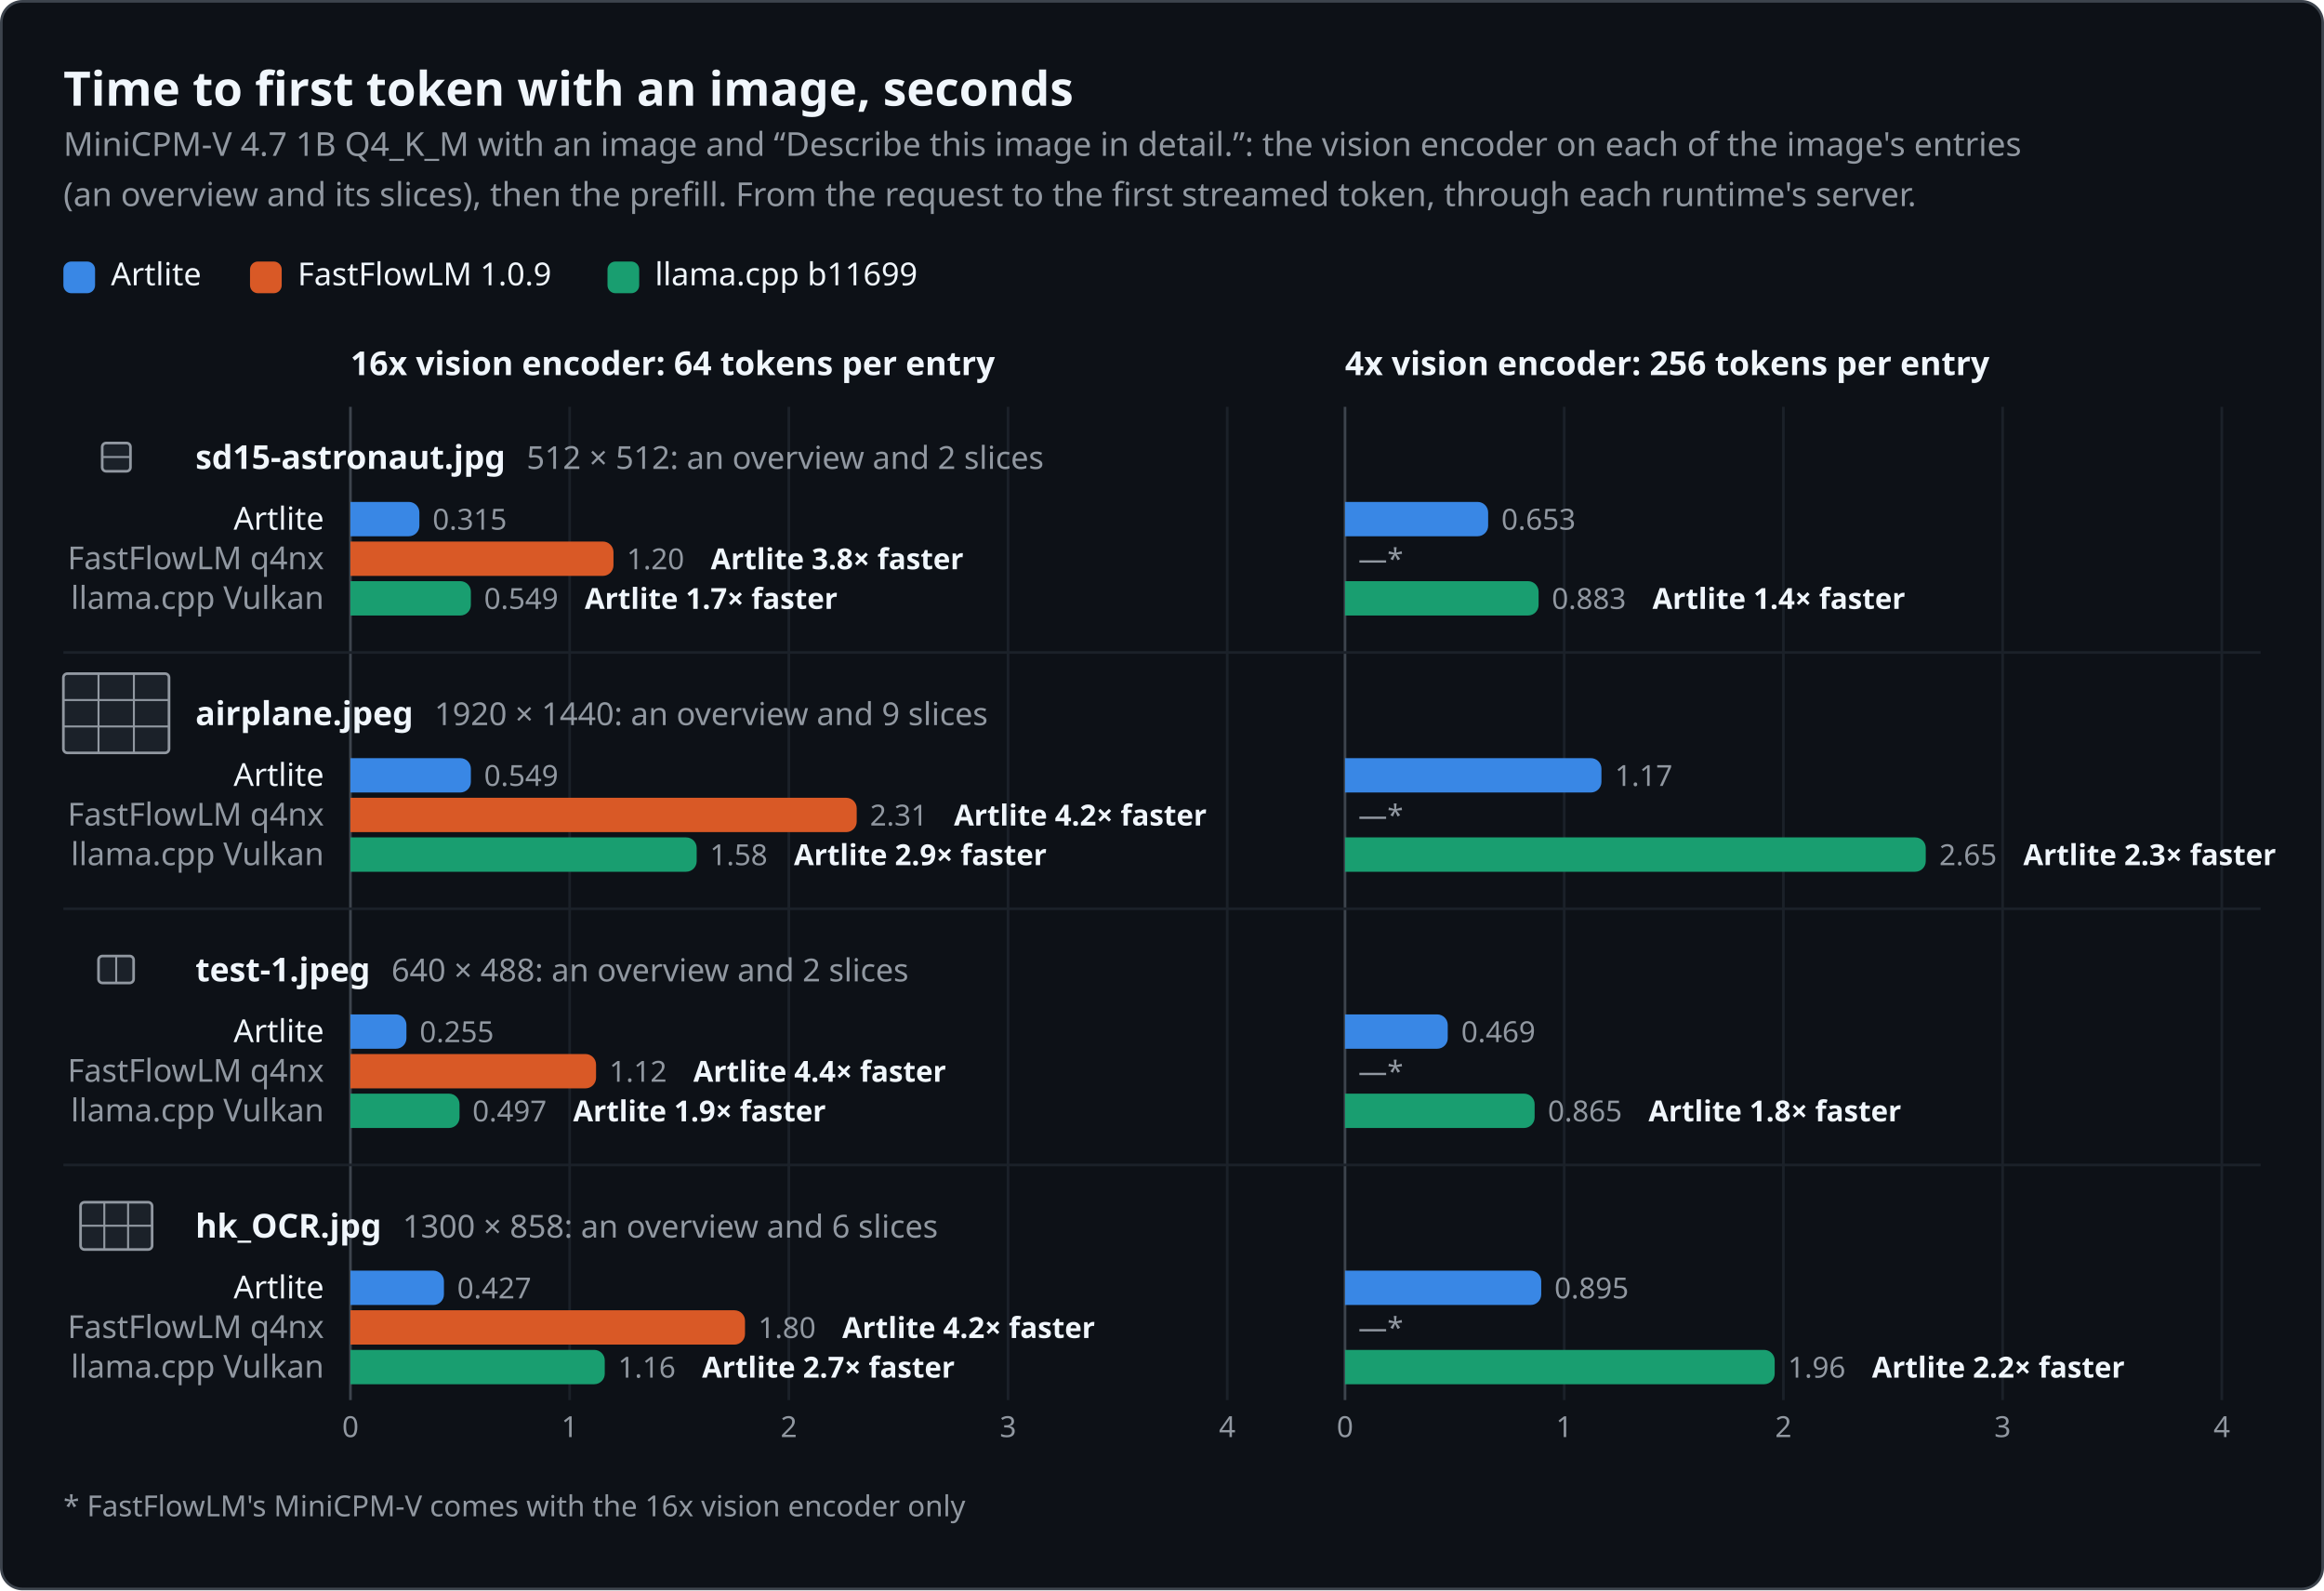
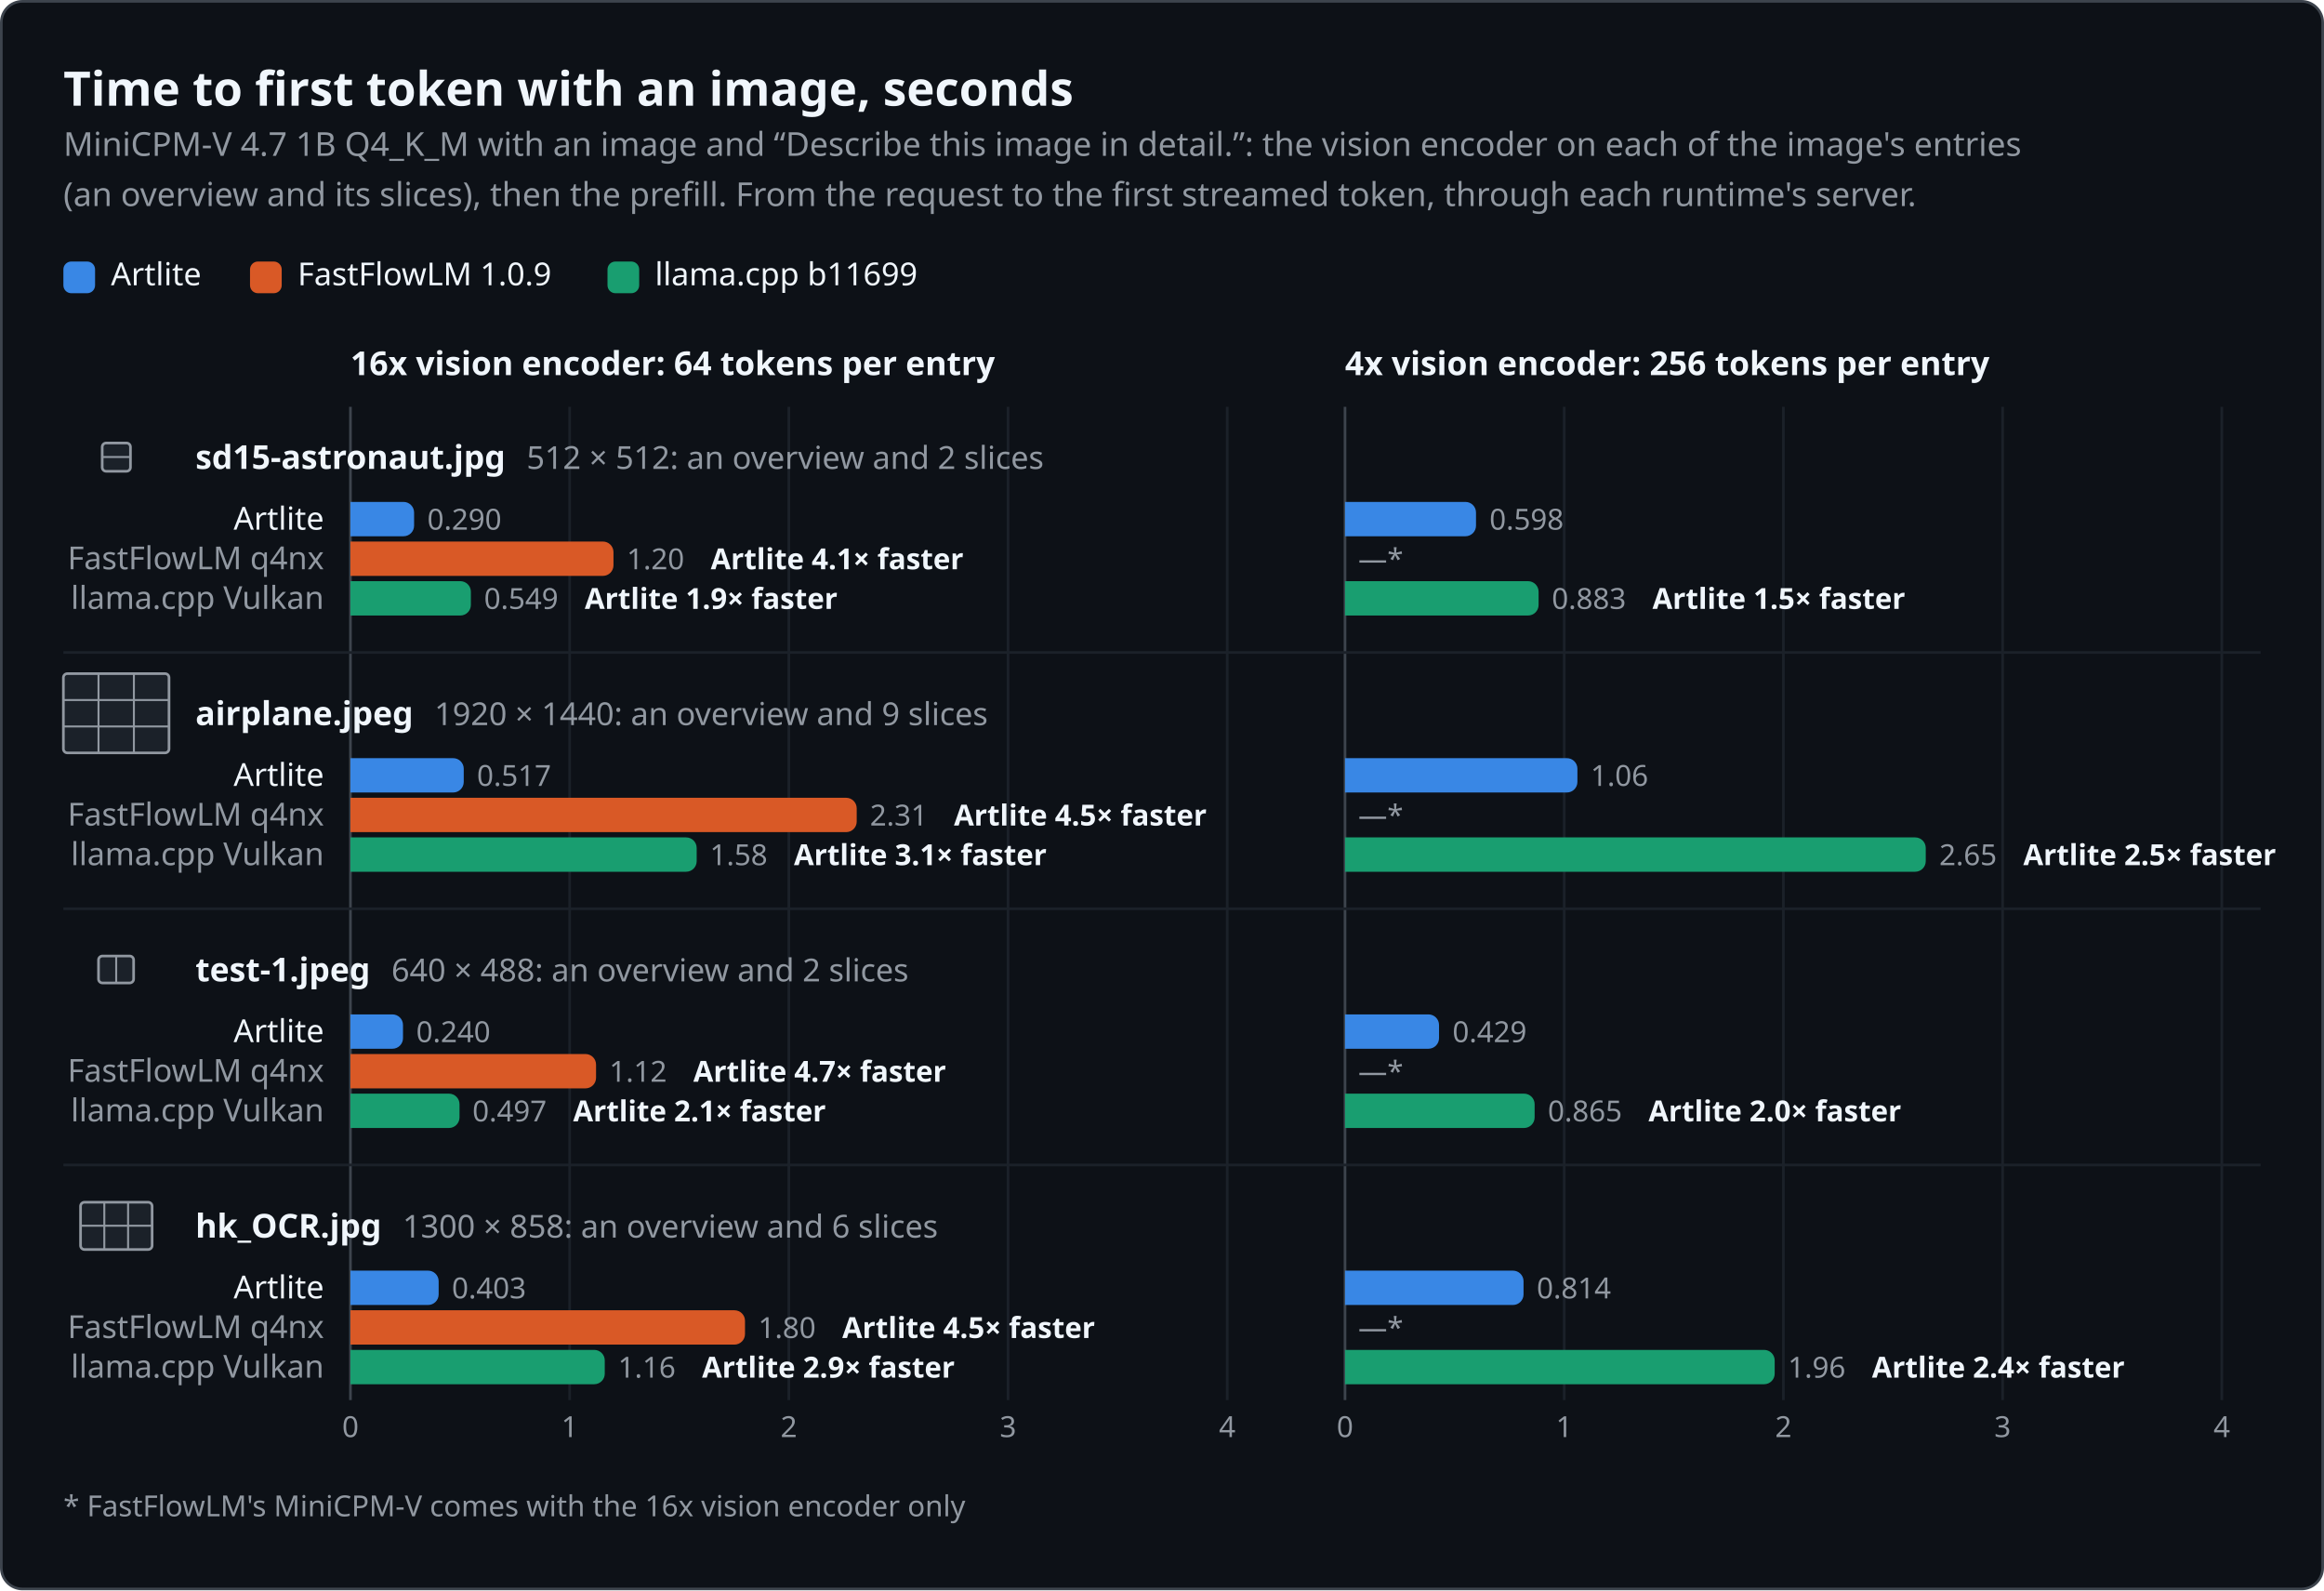
<svg xmlns="http://www.w3.org/2000/svg" width="880" height="602" viewBox="0 0 880 602" role="img" aria-labelledby="t d">
  <style>text{font-family:-apple-system, BlinkMacSystemFont, "Segoe UI", "Noto Sans", Helvetica, Arial, sans-serif;font-size:11px;fill:#9198a1;font-variant-numeric:tabular-nums}.title{font-size:18px;font-weight:600;fill:#f0f6fc}.sub{font-size:12.5px}.h{font-size:12.5px;font-weight:600;fill:#f0f6fc}.lbl{font-size:12px;fill:#f0f6fc}.lbl2{font-size:12px}.strong{font-weight:600;fill:#f0f6fc}.muted{fill:#6e7681}.small{font-size:10px}.halo{paint-order:stroke;stroke:#0d1117;stroke-width:3px;stroke-linejoin:round}.grid{stroke:#1b2129}.axis{stroke:#3d444d}.guide{stroke:#2d333b}.bracket{stroke:#9198a1;fill:none}.ft{fill:#1c5cab}.detail{font-size:12px;font-weight:400;fill:#9198a1}.tile{fill:#1b2129;stroke:#9198a1;stroke-width:1}.cut{stroke:#9198a1;stroke-width:.75;fill:none}.f0{fill:#3987e5}.l0{stroke:#3987e5;stroke-width:2;fill:none;stroke-linejoin:round;stroke-linecap:round}.d0{fill:#3987e5;stroke:#0d1117;stroke-width:1.5}.b0{fill:#3987e5;fill-opacity:.16}.f1{fill:#d95926}.l1{stroke:#d95926;stroke-width:2;fill:none;stroke-linejoin:round;stroke-linecap:round}.d1{fill:#d95926;stroke:#0d1117;stroke-width:1.5}.b1{fill:#d95926;fill-opacity:.16}.f2{fill:#199e70}.l2{stroke:#199e70;stroke-width:2;fill:none;stroke-linejoin:round;stroke-linecap:round}.d2{fill:#199e70;stroke:#0d1117;stroke-width:1.5}.b2{fill:#199e70;fill-opacity:.16}.f3{fill:#8f4801}.l3{stroke:#8f4801;stroke-width:2;fill:none;stroke-linejoin:round;stroke-linecap:round}.d3{fill:#8f4801;stroke:#0d1117;stroke-width:1.5}.b3{fill:#8f4801;fill-opacity:.16}</style>
  <rect x="0.5" y="0.5" width="879" height="601" rx="8" fill="#0d1117" stroke="#3d444d" />
  <text x="24.0" y="40.0" class="title">Time to first token with an image, seconds</text>
  <text x="24.0" y="59.0" class="sub">MiniCPM-V 4.7 1B Q4_K_M with an image and “Describe this image in detail.”: the vision encoder on each of the image's entries</text>
  <text x="24.0" y="78.0" class="sub">(an overview and its slices), then the prefill. From the request to the first streamed token, through each runtime's server.</text>
  <rect x="24" y="99" width="12" height="12" rx="3" class="f0" />
  <text x="42.0" y="108.0" class="lbl">Artlite</text>
  <rect x="94.672" y="99" width="12" height="12" rx="3" class="f1" />
  <text x="112.7" y="108.0" class="lbl">FastFlowLM 1.0.9</text>
  <rect x="230.036" y="99" width="12" height="12" rx="3" class="f2" />
  <text x="248.0" y="108.0" class="lbl">llama.cpp b11699</text>
  <text x="132.7" y="142.0" class="h">16x vision encoder: 64 tokens per entry</text>
  <text x="509.3" y="142.0" class="h">4x vision encoder: 256 tokens per entry</text>
  <line x1="132.7" y1="154.0" x2="132.7" y2="530.0" class="axis" />
  <text x="132.7" y="544.0" text-anchor="middle">0</text>
  <line x1="215.7" y1="154.0" x2="215.7" y2="530.0" class="grid" />
  <text x="215.7" y="544.0" text-anchor="middle">1</text>
  <line x1="298.7" y1="154.0" x2="298.7" y2="530.0" class="grid" />
  <text x="298.7" y="544.0" text-anchor="middle">2</text>
  <line x1="381.7" y1="154.0" x2="381.7" y2="530.0" class="grid" />
  <text x="381.7" y="544.0" text-anchor="middle">3</text>
  <line x1="464.7" y1="154.0" x2="464.7" y2="530.0" class="grid" />
  <text x="464.7" y="544.0" text-anchor="middle">4</text>
  <line x1="509.3" y1="154.0" x2="509.3" y2="530.0" class="axis" />
  <text x="509.3" y="544.0" text-anchor="middle">0</text>
  <line x1="592.3" y1="154.0" x2="592.3" y2="530.0" class="grid" />
  <text x="592.3" y="544.0" text-anchor="middle">1</text>
  <line x1="675.3" y1="154.0" x2="675.3" y2="530.0" class="grid" />
  <text x="675.3" y="544.0" text-anchor="middle">2</text>
  <line x1="758.3" y1="154.0" x2="758.3" y2="530.0" class="grid" />
  <text x="758.3" y="544.0" text-anchor="middle">3</text>
  <line x1="841.3" y1="154.0" x2="841.3" y2="530.0" class="grid" />
  <text x="841.3" y="544.0" text-anchor="middle">4</text>
  <g>
    <rect x="38.7" y="167.7" width="10.7" height="10.7" rx="1.5" class="tile" />
    <path d="M38.7,173.0h10.7" class="cut" />
  </g>
  <text x="74" y="177.5" class="h">sd15-astronaut.jpg<tspan dx="8" class="detail">512 × 512: an overview and 2 slices</tspan>
  </text>
  <text x="122.7" y="200.5" text-anchor="end" class="lbl">Artlite</text>
-   <path d="M132.7,190.0h22.1a4.0,4.0 0 0 1 4.0,4.0v5.0a4.0,4.0 0 0 1 -4.0,4.0h-22.1z" class="f0" />
-   <text x="163.8" y="200.5">0.315</text>
-   <path d="M509.3,190.0h50.2a4.0,4.0 0 0 1 4.0,4.0v5.0a4.0,4.0 0 0 1 -4.0,4.0h-50.2z" class="f0" />
-   <text x="568.5" y="200.5">0.653</text>
+   <path d="M132.7,190.0h20.1a4.0,4.0 0 0 1 4.0,4.0v5.0a4.0,4.0 0 0 1 -4.0,4.0h-20.1z" class="f0" />
+   <text x="161.8" y="200.5">0.290</text>
+   <path d="M509.3,190.0h45.6a4.0,4.0 0 0 1 4.0,4.0v5.0a4.0,4.0 0 0 1 -4.0,4.0h-45.6z" class="f0" />
+   <text x="564.0" y="200.5">0.598</text>
  <text x="122.7" y="215.5" text-anchor="end" class="lbl2">FastFlowLM q4nx</text>
  <path d="M132.7,205.0h95.6a4.0,4.0 0 0 1 4.0,4.0v5.0a4.0,4.0 0 0 1 -4.0,4.0h-95.6z" class="f1" />
-   <text x="237.3" y="215.5">1.20<tspan dx="10" class="strong">Artlite 3.8× faster</tspan>
+   <text x="237.3" y="215.5">1.20<tspan dx="10" class="strong">Artlite 4.1× faster</tspan>
  </text>
  <text x="514.3" y="215.5">—*</text>
  <text x="122.7" y="230.5" text-anchor="end" class="lbl2">llama.cpp Vulkan</text>
  <path d="M132.7,220.0h41.6a4.0,4.0 0 0 1 4.0,4.0v5.0a4.0,4.0 0 0 1 -4.0,4.0h-41.6z" class="f2" />
-   <text x="183.3" y="230.5">0.549<tspan dx="10" class="strong">Artlite 1.7× faster</tspan>
+   <text x="183.3" y="230.5">0.549<tspan dx="10" class="strong">Artlite 1.9× faster</tspan>
  </text>
  <path d="M509.3,220.0h69.3a4.0,4.0 0 0 1 4.0,4.0v5.0a4.0,4.0 0 0 1 -4.0,4.0h-69.3z" class="f2" />
-   <text x="587.6" y="230.5">0.883<tspan dx="10" class="strong">Artlite 1.4× faster</tspan>
+   <text x="587.6" y="230.5">0.883<tspan dx="10" class="strong">Artlite 1.5× faster</tspan>
  </text>
  <line x1="24" y1="247.0" x2="856" y2="247.0" class="grid" />
  <g>
    <rect x="24.0" y="255.0" width="40.0" height="30.0" rx="1.5" class="tile" />
    <path d="M37.3,255.0v30.0M50.7,255.0v30.0M24.0,265.0h40.0M24.0,275.0h40.0" class="cut" />
  </g>
  <text x="74" y="274.5" class="h">airplane.jpeg<tspan dx="8" class="detail">1920 × 1440: an overview and 9 slices</tspan>
  </text>
  <text x="122.7" y="297.5" text-anchor="end" class="lbl">Artlite</text>
-   <path d="M132.7,287.0h41.6a4.0,4.0 0 0 1 4.0,4.0v5.0a4.0,4.0 0 0 1 -4.0,4.0h-41.6z" class="f0" />
-   <text x="183.3" y="297.5">0.549</text>
-   <path d="M509.3,287.0h93.1a4.0,4.0 0 0 1 4.0,4.0v5.0a4.0,4.0 0 0 1 -4.0,4.0h-93.1z" class="f0" />
-   <text x="611.5" y="297.5">1.17</text>
+   <path d="M132.7,287.0h38.9a4.0,4.0 0 0 1 4.0,4.0v5.0a4.0,4.0 0 0 1 -4.0,4.0h-38.9z" class="f0" />
+   <text x="180.6" y="297.5">0.517</text>
+   <path d="M509.3,287.0h84.0a4.0,4.0 0 0 1 4.0,4.0v5.0a4.0,4.0 0 0 1 -4.0,4.0h-84.0z" class="f0" />
+   <text x="602.3" y="297.5">1.06</text>
  <text x="122.7" y="312.5" text-anchor="end" class="lbl2">FastFlowLM q4nx</text>
  <path d="M132.7,302.0h187.7a4.0,4.0 0 0 1 4.0,4.0v5.0a4.0,4.0 0 0 1 -4.0,4.0h-187.7z" class="f1" />
-   <text x="329.4" y="312.5">2.31<tspan dx="10" class="strong">Artlite 4.2× faster</tspan>
+   <text x="329.4" y="312.5">2.31<tspan dx="10" class="strong">Artlite 4.5× faster</tspan>
  </text>
  <text x="514.3" y="312.5">—*</text>
  <text x="122.7" y="327.5" text-anchor="end" class="lbl2">llama.cpp Vulkan</text>
  <path d="M132.7,317.0h127.1a4.0,4.0 0 0 1 4.0,4.0v5.0a4.0,4.0 0 0 1 -4.0,4.0h-127.1z" class="f2" />
-   <text x="268.8" y="327.5">1.58<tspan dx="10" class="strong">Artlite 2.9× faster</tspan>
+   <text x="268.8" y="327.5">1.58<tspan dx="10" class="strong">Artlite 3.1× faster</tspan>
  </text>
  <path d="M509.3,317.0h215.9a4.0,4.0 0 0 1 4.0,4.0v5.0a4.0,4.0 0 0 1 -4.0,4.0h-215.9z" class="f2" />
-   <text x="734.3" y="327.5">2.65<tspan dx="10" class="strong">Artlite 2.3× faster</tspan>
+   <text x="734.3" y="327.5">2.65<tspan dx="10" class="strong">Artlite 2.5× faster</tspan>
  </text>
  <line x1="24" y1="344.0" x2="856" y2="344.0" class="grid" />
  <g>
    <rect x="37.3" y="361.9" width="13.3" height="10.2" rx="1.5" class="tile" />
    <path d="M44.0,361.9v10.2" class="cut" />
  </g>
  <text x="74" y="371.5" class="h">test-1.jpeg<tspan dx="8" class="detail">640 × 488: an overview and 2 slices</tspan>
  </text>
  <text x="122.7" y="394.5" text-anchor="end" class="lbl">Artlite</text>
-   <path d="M132.7,384.0h17.2a4.0,4.0 0 0 1 4.0,4.0v5.0a4.0,4.0 0 0 1 -4.0,4.0h-17.2z" class="f0" />
-   <text x="158.9" y="394.5">0.255</text>
-   <path d="M509.3,384.0h34.9a4.0,4.0 0 0 1 4.0,4.0v5.0a4.0,4.0 0 0 1 -4.0,4.0h-34.9z" class="f0" />
-   <text x="553.3" y="394.5">0.469</text>
+   <path d="M132.7,384.0h15.9a4.0,4.0 0 0 1 4.0,4.0v5.0a4.0,4.0 0 0 1 -4.0,4.0h-15.9z" class="f0" />
+   <text x="157.6" y="394.5">0.240</text>
+   <path d="M509.3,384.0h31.6a4.0,4.0 0 0 1 4.0,4.0v5.0a4.0,4.0 0 0 1 -4.0,4.0h-31.6z" class="f0" />
+   <text x="550.0" y="394.5">0.429</text>
  <text x="122.7" y="409.5" text-anchor="end" class="lbl2">FastFlowLM q4nx</text>
  <path d="M132.7,399.0h89.0a4.0,4.0 0 0 1 4.0,4.0v5.0a4.0,4.0 0 0 1 -4.0,4.0h-89.0z" class="f1" />
-   <text x="230.7" y="409.5">1.12<tspan dx="10" class="strong">Artlite 4.4× faster</tspan>
+   <text x="230.7" y="409.5">1.12<tspan dx="10" class="strong">Artlite 4.7× faster</tspan>
  </text>
  <text x="514.3" y="409.5">—*</text>
  <text x="122.7" y="424.5" text-anchor="end" class="lbl2">llama.cpp Vulkan</text>
  <path d="M132.7,414.0h37.3a4.0,4.0 0 0 1 4.0,4.0v5.0a4.0,4.0 0 0 1 -4.0,4.0h-37.3z" class="f2" />
-   <text x="178.9" y="424.5">0.497<tspan dx="10" class="strong">Artlite 1.9× faster</tspan>
+   <text x="178.9" y="424.5">0.497<tspan dx="10" class="strong">Artlite 2.1× faster</tspan>
  </text>
  <path d="M509.3,414.0h67.8a4.0,4.0 0 0 1 4.0,4.0v5.0a4.0,4.0 0 0 1 -4.0,4.0h-67.8z" class="f2" />
-   <text x="586.1" y="424.5">0.865<tspan dx="10" class="strong">Artlite 1.8× faster</tspan>
+   <text x="586.1" y="424.5">0.865<tspan dx="10" class="strong">Artlite 2.0× faster</tspan>
  </text>
  <line x1="24" y1="441.0" x2="856" y2="441.0" class="grid" />
  <g>
    <rect x="30.5" y="455.1" width="27.1" height="17.9" rx="1.5" class="tile" />
    <path d="M39.5,455.1v17.9M48.5,455.1v17.9M30.5,464.0h27.1" class="cut" />
  </g>
  <text x="74" y="468.5" class="h">hk_OCR.jpg<tspan dx="8" class="detail">1300 × 858: an overview and 6 slices</tspan>
  </text>
  <text x="122.7" y="491.5" text-anchor="end" class="lbl">Artlite</text>
-   <path d="M132.7,481.0h31.4a4.0,4.0 0 0 1 4.0,4.0v5.0a4.0,4.0 0 0 1 -4.0,4.0h-31.4z" class="f0" />
-   <text x="173.1" y="491.5">0.427</text>
-   <path d="M509.3,481.0h70.3a4.0,4.0 0 0 1 4.0,4.0v5.0a4.0,4.0 0 0 1 -4.0,4.0h-70.3z" class="f0" />
-   <text x="588.6" y="491.5">0.895</text>
+   <path d="M132.7,481.0h29.4a4.0,4.0 0 0 1 4.0,4.0v5.0a4.0,4.0 0 0 1 -4.0,4.0h-29.4z" class="f0" />
+   <text x="171.1" y="491.5">0.403</text>
+   <path d="M509.3,481.0h63.6a4.0,4.0 0 0 1 4.0,4.0v5.0a4.0,4.0 0 0 1 -4.0,4.0h-63.6z" class="f0" />
+   <text x="581.9" y="491.5">0.814</text>
  <text x="122.7" y="506.5" text-anchor="end" class="lbl2">FastFlowLM q4nx</text>
  <path d="M132.7,496.0h145.4a4.0,4.0 0 0 1 4.0,4.0v5.0a4.0,4.0 0 0 1 -4.0,4.0h-145.4z" class="f1" />
-   <text x="287.1" y="506.5">1.80<tspan dx="10" class="strong">Artlite 4.2× faster</tspan>
+   <text x="287.1" y="506.5">1.80<tspan dx="10" class="strong">Artlite 4.5× faster</tspan>
  </text>
  <text x="514.3" y="506.5">—*</text>
  <text x="122.7" y="521.5" text-anchor="end" class="lbl2">llama.cpp Vulkan</text>
  <path d="M132.7,511.0h92.3a4.0,4.0 0 0 1 4.0,4.0v5.0a4.0,4.0 0 0 1 -4.0,4.0h-92.3z" class="f2" />
-   <text x="234.0" y="521.5">1.16<tspan dx="10" class="strong">Artlite 2.7× faster</tspan>
+   <text x="234.0" y="521.5">1.16<tspan dx="10" class="strong">Artlite 2.9× faster</tspan>
  </text>
  <path d="M509.3,511.0h158.7a4.0,4.0 0 0 1 4.0,4.0v5.0a4.0,4.0 0 0 1 -4.0,4.0h-158.7z" class="f2" />
-   <text x="677.0" y="521.5">1.96<tspan dx="10" class="strong">Artlite 2.2× faster</tspan>
+   <text x="677.0" y="521.5">1.96<tspan dx="10" class="strong">Artlite 2.4× faster</tspan>
  </text>
  <text x="24.0" y="574.0">* FastFlowLM's MiniCPM-V comes with the 16x vision encoder only</text>
</svg>
